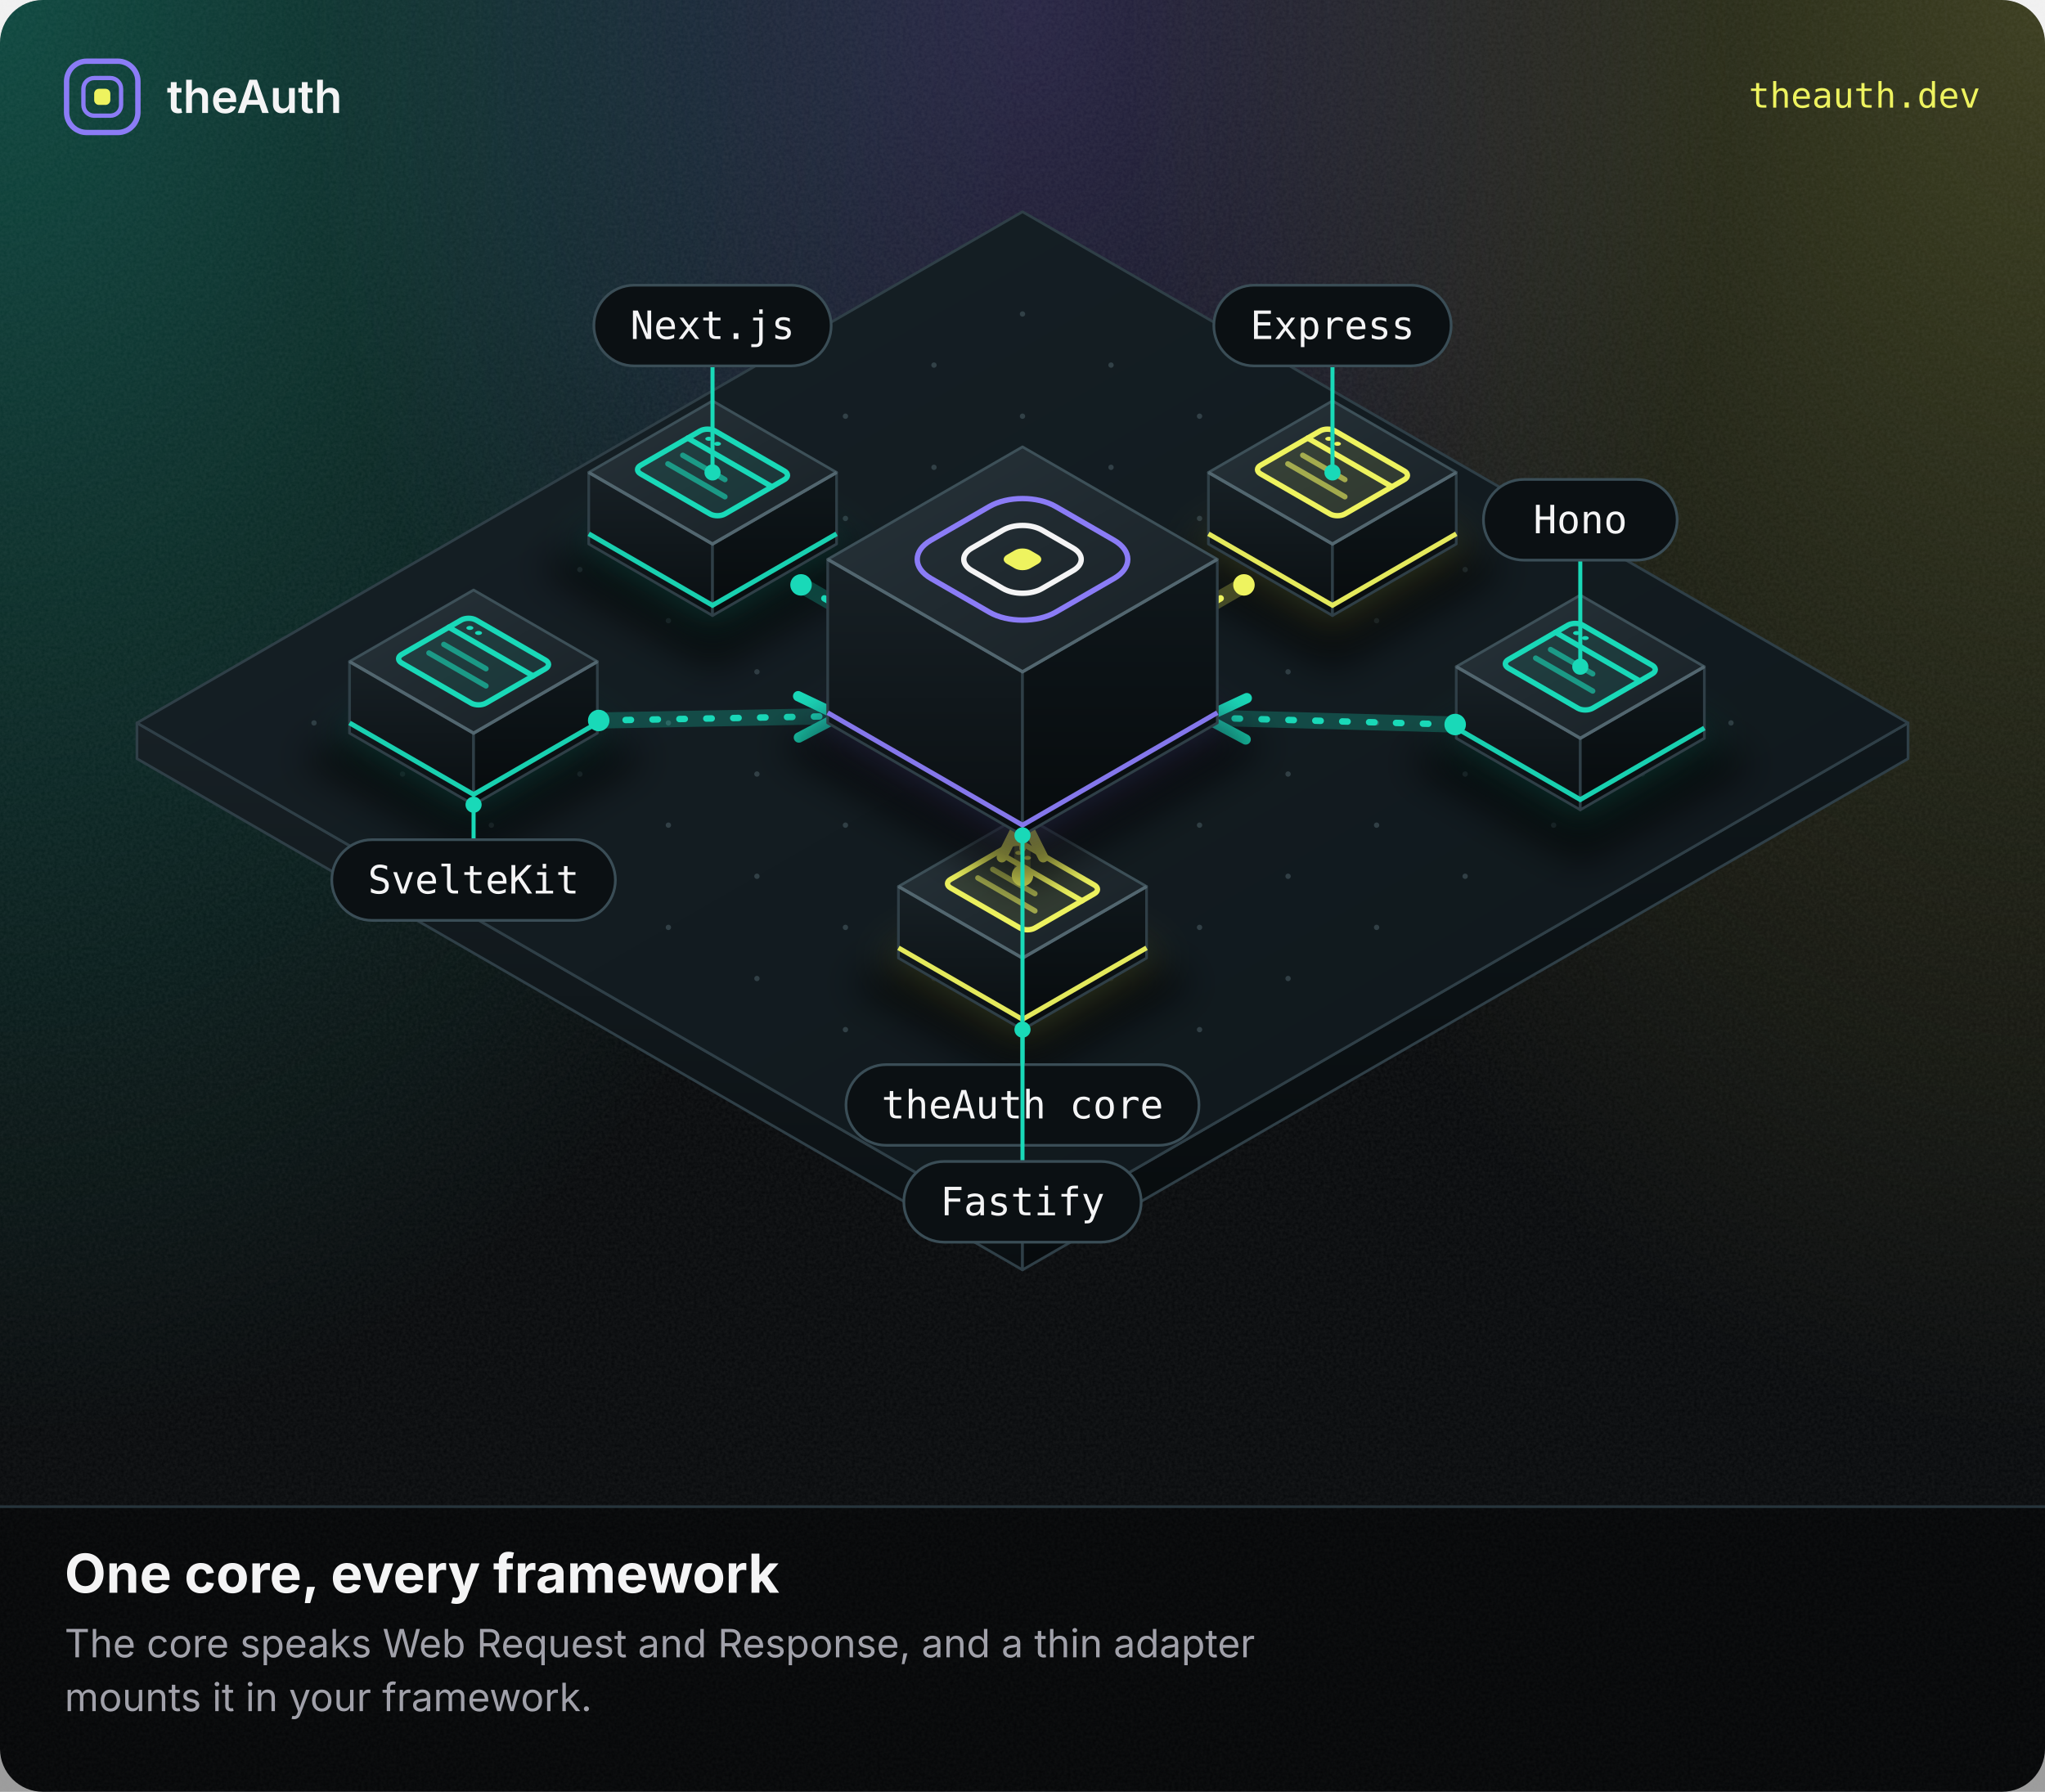
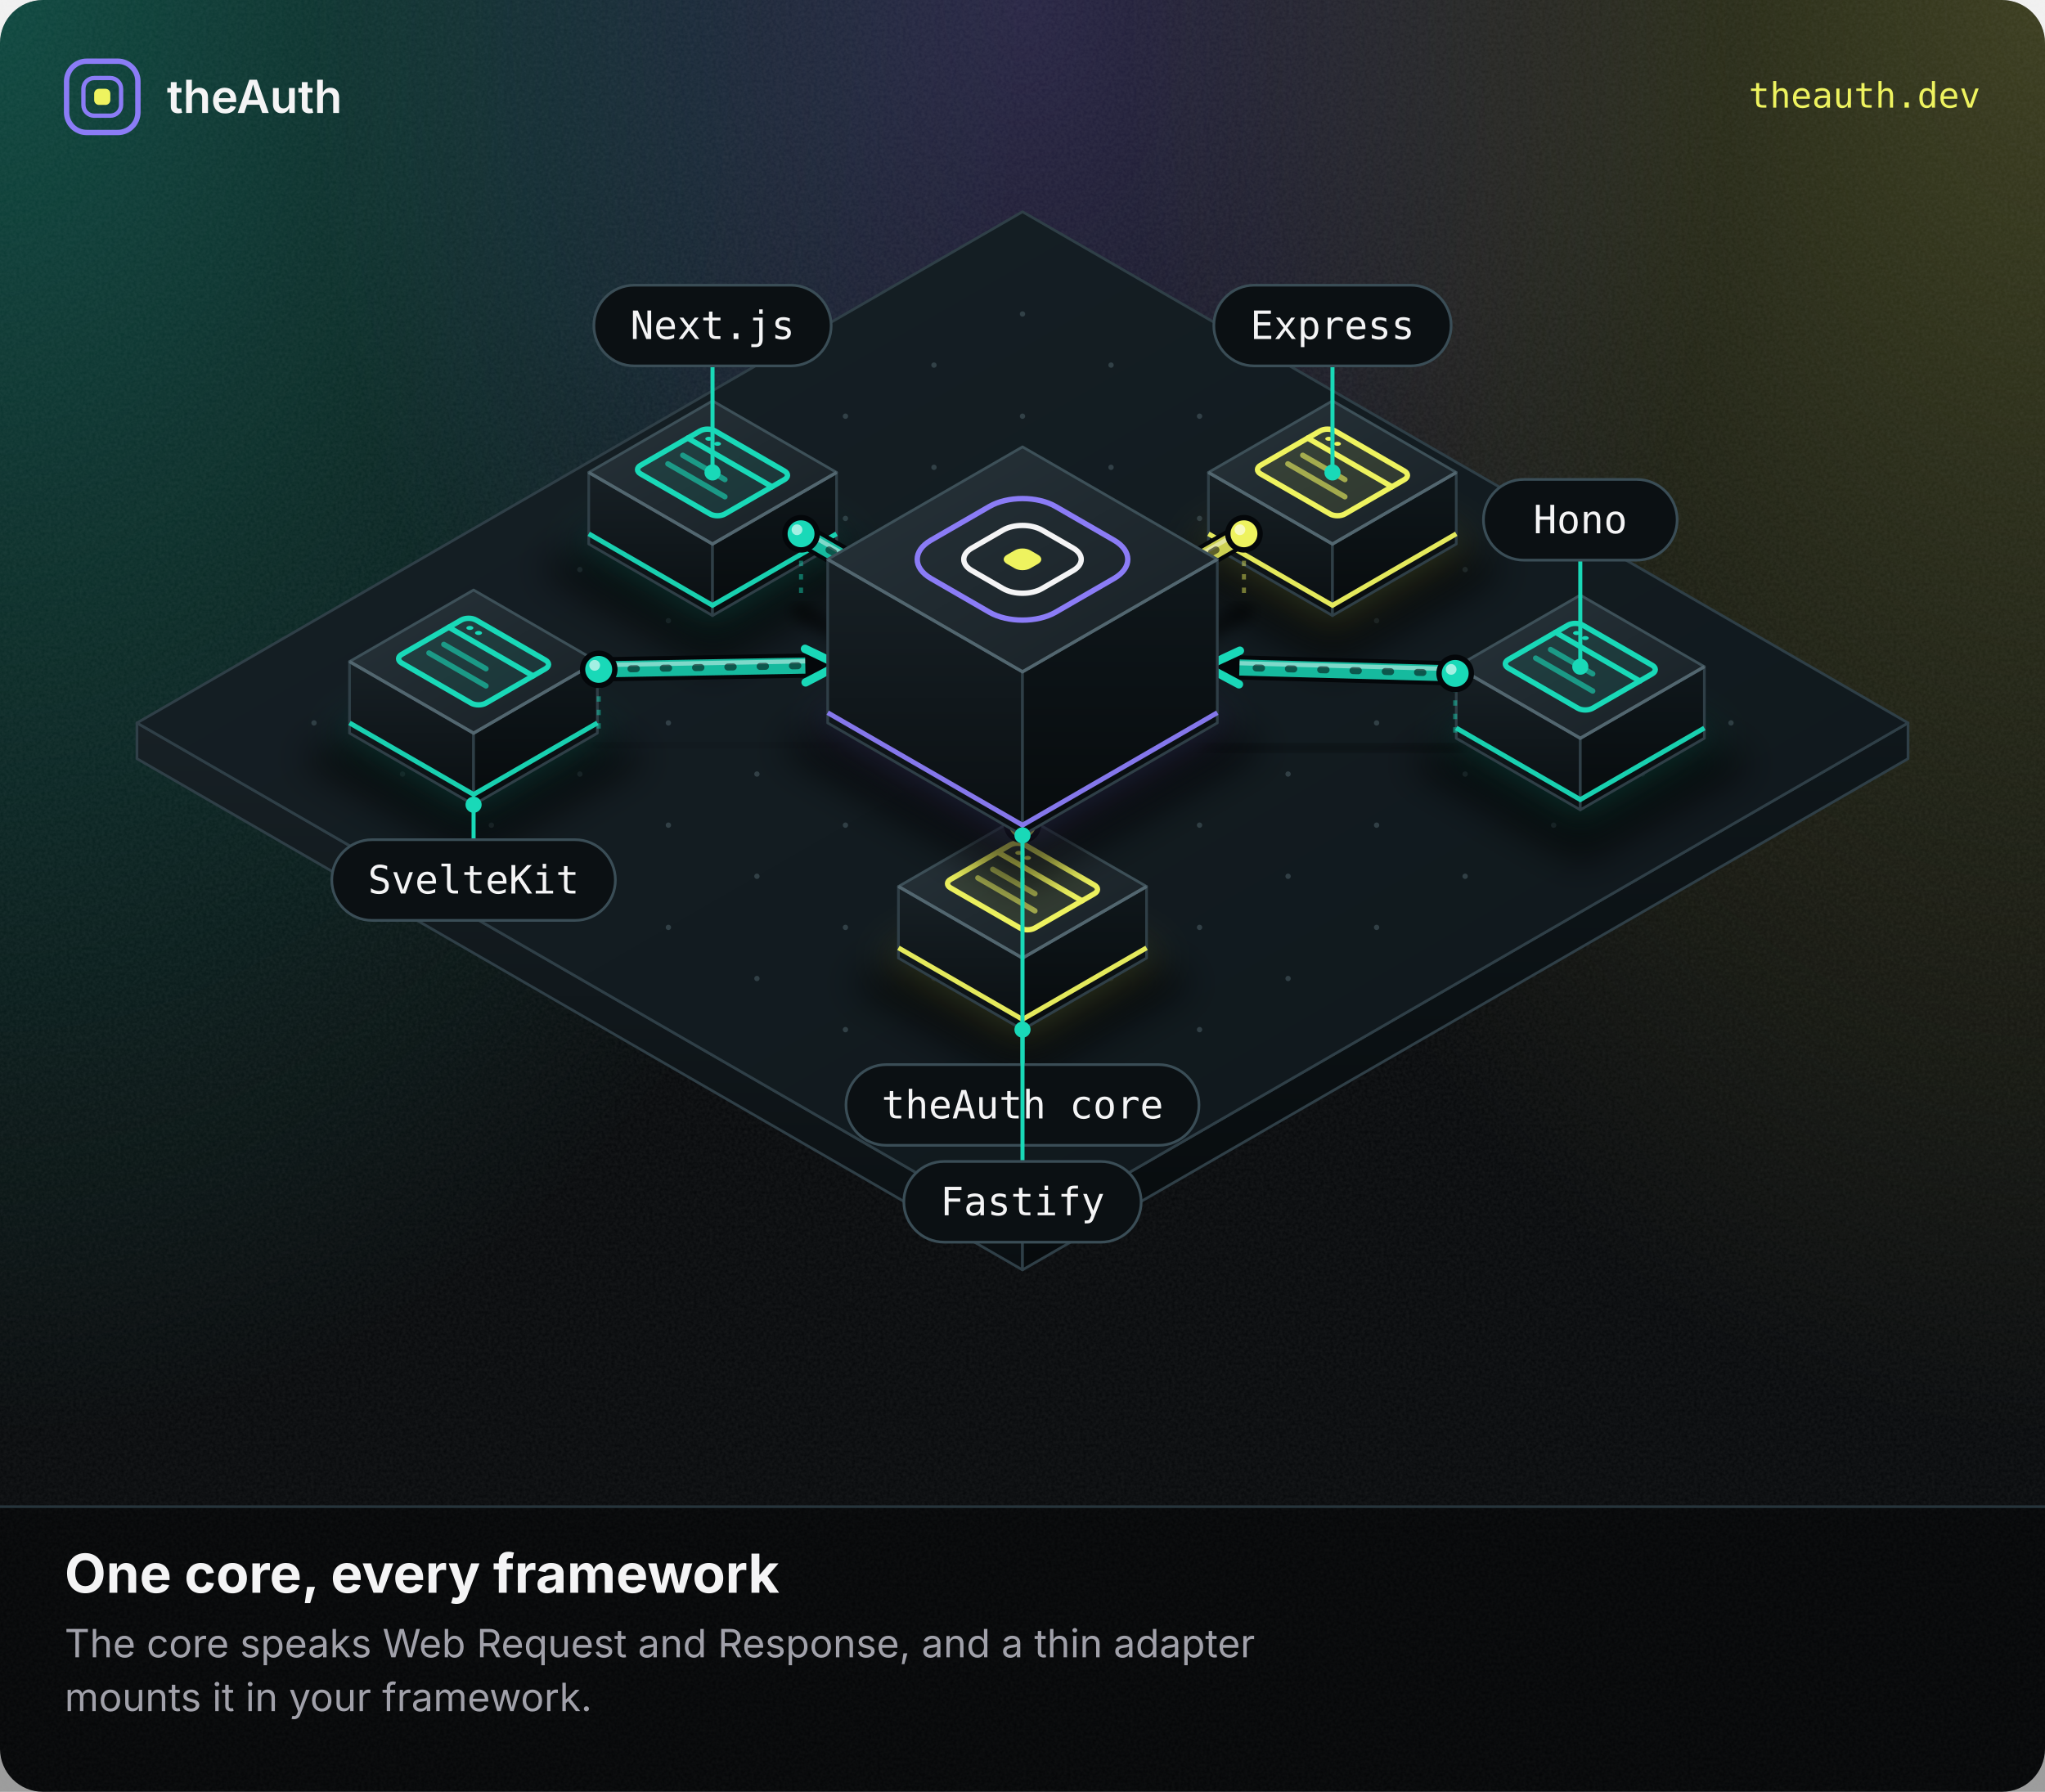
<svg xmlns="http://www.w3.org/2000/svg" viewBox="0 0 760 666" preserveAspectRatio="xMidYMid meet" role="img" aria-labelledby="t d" font-family="Inter,ui-sans-serif,system-ui,-apple-system,Segoe UI,Roboto,sans-serif">
  <defs>
    <radialGradient id="g1" cx="0" cy="0" r="1" gradientUnits="userSpaceOnUse" gradientTransform="translate(0 0) scale(380 532.8)">
      <stop stop-color="#19d9b8" stop-opacity=".30" />
      <stop offset="1" stop-color="#19d9b8" stop-opacity="0" />
    </radialGradient>
    <radialGradient id="g2" cx="0" cy="0" r="1" gradientUnits="userSpaceOnUse" gradientTransform="translate(380 0) scale(266 399.6)">
      <stop stop-color="#8b7cf6" stop-opacity=".24" />
      <stop offset="1" stop-color="#8b7cf6" stop-opacity="0" />
    </radialGradient>
    <radialGradient id="g3" cx="0" cy="0" r="1" gradientUnits="userSpaceOnUse" gradientTransform="translate(760 0) scale(342 532.8)">
      <stop stop-color="#eef35f" stop-opacity=".22" />
      <stop offset="1" stop-color="#eef35f" stop-opacity="0" />
    </radialGradient>
    <linearGradient id="tf" x1="0" y1="0" x2="1" y2="1">
      <stop stop-color="#27333a" />
      <stop offset="1" stop-color="#182025" />
    </linearGradient>
    <linearGradient id="lf" x1="0" y1="0" x2="0" y2="1">
      <stop stop-color="#172025" />
      <stop offset="1" stop-color="#0a0f12" />
    </linearGradient>
    <linearGradient id="rf" x1="0" y1="0" x2="0" y2="1">
      <stop stop-color="#0f171b" />
      <stop offset="1" stop-color="#070b0d" />
    </linearGradient>
    <linearGradient id="pf" x1="0" y1="0" x2="1" y2="1">
      <stop stop-color="#162026" />
      <stop offset="1" stop-color="#0f171b" />
    </linearGradient>
-     <marker id="mt" viewBox="0 0 10 10" refX="8" refY="5" markerWidth="8" markerHeight="8" orient="auto-start-reverse">
-       <path d="M1 1L9 5L1 9" fill="none" stroke="#19d9b8" stroke-width="2" stroke-linecap="round" stroke-linejoin="round" />
+     <marker id="mt" viewBox="0 0 10 10" refX="8" refY="5" markerWidth="6" markerHeight="6" orient="auto-start-reverse">
+       <path d="M1 1L9 5L1 9" fill="#04070a" stroke="#19d9b8" stroke-width="2" stroke-linecap="round" stroke-linejoin="round" />
    </marker>
-     <marker id="ml" viewBox="0 0 10 10" refX="8" refY="5" markerWidth="8" markerHeight="8" orient="auto-start-reverse">
-       <path d="M1 1L9 5L1 9" fill="none" stroke="#eef35f" stroke-width="2" stroke-linecap="round" stroke-linejoin="round" />
+     <marker id="ml" viewBox="0 0 10 10" refX="8" refY="5" markerWidth="6" markerHeight="6" orient="auto-start-reverse">
+       <path d="M1 1L9 5L1 9" fill="#04070a" stroke="#eef35f" stroke-width="2" stroke-linecap="round" stroke-linejoin="round" />
    </marker>
-     <marker id="mp" viewBox="0 0 10 10" refX="8" refY="5" markerWidth="8" markerHeight="8" orient="auto-start-reverse">
-       <path d="M1 1L9 5L1 9" fill="none" stroke="#8b7cf6" stroke-width="2" stroke-linecap="round" stroke-linejoin="round" />
+     <marker id="mp" viewBox="0 0 10 10" refX="8" refY="5" markerWidth="6" markerHeight="6" orient="auto-start-reverse">
+       <path d="M1 1L9 5L1 9" fill="#04070a" stroke="#8b7cf6" stroke-width="2" stroke-linecap="round" stroke-linejoin="round" />
    </marker>
-     <marker id="mr" viewBox="0 0 10 10" refX="8" refY="5" markerWidth="8" markerHeight="8" orient="auto-start-reverse">
-       <path d="M1 1L9 5L1 9" fill="none" stroke="#f87171" stroke-width="2" stroke-linecap="round" stroke-linejoin="round" />
+     <marker id="mr" viewBox="0 0 10 10" refX="8" refY="5" markerWidth="6" markerHeight="6" orient="auto-start-reverse">
+       <path d="M1 1L9 5L1 9" fill="#04070a" stroke="#f87171" stroke-width="2" stroke-linecap="round" stroke-linejoin="round" />
    </marker>
    <style>.flow{animation:flow 1.8s linear infinite}@keyframes flow{to{stroke-dashoffset:-20}}@media (prefers-reduced-motion:reduce){.flow{animation:none}}</style>
+     <filter id="sb" x="-20%" y="-20%" width="140%" height="140%">
+       <feGaussianBlur stdDeviation="2.5" />
+     </filter>
    <filter id="bl" x="-30%" y="-30%" width="160%" height="160%">
      <feGaussianBlur stdDeviation="7" />
    </filter>
    <filter id="n" x="0" y="0" width="100%" height="100%">
      <feTurbulence type="fractalNoise" baseFrequency=".85" numOctaves="2" seed="11" stitchTiles="stitch" />
      <feColorMatrix values="0 0 0 0 1  0 0 0 0 1  0 0 0 0 1  0 0 0 .7 0" />
    </filter>
  </defs>
  <rect width="760" height="666" rx="16" fill="#06080a" />
  <rect width="760" height="666" rx="16" fill="url(#g1)" />
  <rect width="760" height="666" rx="16" fill="url(#g2)" />
  <rect width="760" height="666" rx="16" fill="url(#g3)" />
  <rect width="760" height="666" rx="16" filter="url(#n)" opacity=".10" />
  <polygon points="50.9,282 380,472 380,458.7 50.9,268.7" fill="url(#lf)" stroke="#2f3f47" stroke-width="1" stroke-linejoin="round" />
  <polygon points="709.1,282 380,472 380,458.7 709.1,268.7" fill="url(#rf)" stroke="#2f3f47" stroke-width="1" stroke-linejoin="round" />
  <polygon points="380,78.7 709.1,268.7 380,458.7 50.9,268.7" fill="url(#pf)" stroke="#2f3f47" stroke-width="1" stroke-linejoin="round" />
  <circle cx="380" cy="116.7" r="1" fill="#46585f" opacity=".6" />
  <circle cx="347.1" cy="135.7" r="1" fill="#46585f" opacity=".6" />
  <circle cx="314.2" cy="154.7" r="1" fill="#46585f" opacity=".6" />
  <circle cx="281.3" cy="173.7" r="1" fill="#46585f" opacity=".6" />
  <circle cx="248.4" cy="192.7" r="1" fill="#46585f" opacity=".6" />
  <circle cx="215.5" cy="211.7" r="1" fill="#46585f" opacity=".6" />
  <circle cx="182.6" cy="230.7" r="1" fill="#46585f" opacity=".6" />
  <circle cx="149.6" cy="249.7" r="1" fill="#46585f" opacity=".6" />
  <circle cx="116.7" cy="268.7" r="1" fill="#46585f" opacity=".6" />
  <circle cx="412.9" cy="135.7" r="1" fill="#46585f" opacity=".6" />
  <circle cx="380" cy="154.7" r="1" fill="#46585f" opacity=".6" />
  <circle cx="347.1" cy="173.7" r="1" fill="#46585f" opacity=".6" />
  <circle cx="314.2" cy="192.7" r="1" fill="#46585f" opacity=".6" />
  <circle cx="281.3" cy="211.7" r="1" fill="#46585f" opacity=".6" />
  <circle cx="248.4" cy="230.7" r="1" fill="#46585f" opacity=".6" />
  <circle cx="215.5" cy="249.7" r="1" fill="#46585f" opacity=".6" />
  <circle cx="182.6" cy="268.7" r="1" fill="#46585f" opacity=".6" />
  <circle cx="149.6" cy="287.7" r="1" fill="#46585f" opacity=".6" />
  <circle cx="445.8" cy="154.7" r="1" fill="#46585f" opacity=".6" />
  <circle cx="412.9" cy="173.7" r="1" fill="#46585f" opacity=".6" />
  <circle cx="380" cy="192.7" r="1" fill="#46585f" opacity=".6" />
  <circle cx="347.1" cy="211.7" r="1" fill="#46585f" opacity=".6" />
  <circle cx="314.2" cy="230.7" r="1" fill="#46585f" opacity=".6" />
  <circle cx="281.3" cy="249.7" r="1" fill="#46585f" opacity=".6" />
  <circle cx="248.4" cy="268.7" r="1" fill="#46585f" opacity=".6" />
  <circle cx="215.5" cy="287.7" r="1" fill="#46585f" opacity=".6" />
  <circle cx="182.6" cy="306.7" r="1" fill="#46585f" opacity=".6" />
  <circle cx="478.7" cy="173.7" r="1" fill="#46585f" opacity=".6" />
  <circle cx="445.8" cy="192.7" r="1" fill="#46585f" opacity=".6" />
  <circle cx="412.9" cy="211.7" r="1" fill="#46585f" opacity=".6" />
  <circle cx="380" cy="230.7" r="1" fill="#46585f" opacity=".6" />
  <circle cx="347.1" cy="249.7" r="1" fill="#46585f" opacity=".6" />
  <circle cx="314.2" cy="268.7" r="1" fill="#46585f" opacity=".6" />
  <circle cx="281.3" cy="287.7" r="1" fill="#46585f" opacity=".6" />
  <circle cx="248.4" cy="306.7" r="1" fill="#46585f" opacity=".6" />
  <circle cx="215.5" cy="325.7" r="1" fill="#46585f" opacity=".6" />
  <circle cx="511.6" cy="192.7" r="1" fill="#46585f" opacity=".6" />
  <circle cx="478.7" cy="211.7" r="1" fill="#46585f" opacity=".6" />
  <circle cx="445.8" cy="230.7" r="1" fill="#46585f" opacity=".6" />
  <circle cx="412.9" cy="249.7" r="1" fill="#46585f" opacity=".6" />
  <circle cx="380" cy="268.7" r="1" fill="#46585f" opacity=".6" />
  <circle cx="347.1" cy="287.7" r="1" fill="#46585f" opacity=".6" />
  <circle cx="314.2" cy="306.7" r="1" fill="#46585f" opacity=".6" />
  <circle cx="281.3" cy="325.7" r="1" fill="#46585f" opacity=".6" />
  <circle cx="248.4" cy="344.7" r="1" fill="#46585f" opacity=".6" />
  <circle cx="544.5" cy="211.7" r="1" fill="#46585f" opacity=".6" />
  <circle cx="511.6" cy="230.7" r="1" fill="#46585f" opacity=".6" />
  <circle cx="478.7" cy="249.7" r="1" fill="#46585f" opacity=".6" />
  <circle cx="445.8" cy="268.7" r="1" fill="#46585f" opacity=".6" />
  <circle cx="412.9" cy="287.7" r="1" fill="#46585f" opacity=".6" />
  <circle cx="380" cy="306.7" r="1" fill="#46585f" opacity=".6" />
  <circle cx="347.1" cy="325.7" r="1" fill="#46585f" opacity=".6" />
  <circle cx="314.2" cy="344.7" r="1" fill="#46585f" opacity=".6" />
  <circle cx="281.3" cy="363.7" r="1" fill="#46585f" opacity=".6" />
  <circle cx="577.4" cy="230.7" r="1" fill="#46585f" opacity=".6" />
  <circle cx="544.5" cy="249.7" r="1" fill="#46585f" opacity=".6" />
  <circle cx="511.6" cy="268.7" r="1" fill="#46585f" opacity=".6" />
  <circle cx="478.7" cy="287.7" r="1" fill="#46585f" opacity=".6" />
  <circle cx="445.8" cy="306.7" r="1" fill="#46585f" opacity=".6" />
  <circle cx="412.9" cy="325.7" r="1" fill="#46585f" opacity=".6" />
  <circle cx="380" cy="344.7" r="1" fill="#46585f" opacity=".6" />
  <circle cx="347.1" cy="363.7" r="1" fill="#46585f" opacity=".6" />
  <circle cx="314.2" cy="382.7" r="1" fill="#46585f" opacity=".6" />
  <circle cx="610.4" cy="249.7" r="1" fill="#46585f" opacity=".6" />
  <circle cx="577.4" cy="268.7" r="1" fill="#46585f" opacity=".6" />
  <circle cx="544.5" cy="287.7" r="1" fill="#46585f" opacity=".6" />
  <circle cx="511.6" cy="306.7" r="1" fill="#46585f" opacity=".6" />
  <circle cx="478.7" cy="325.7" r="1" fill="#46585f" opacity=".6" />
  <circle cx="445.8" cy="344.7" r="1" fill="#46585f" opacity=".6" />
  <circle cx="412.9" cy="363.7" r="1" fill="#46585f" opacity=".6" />
  <circle cx="380" cy="382.7" r="1" fill="#46585f" opacity=".6" />
  <circle cx="347.1" cy="401.7" r="1" fill="#46585f" opacity=".6" />
  <circle cx="643.3" cy="268.7" r="1" fill="#46585f" opacity=".6" />
  <circle cx="610.4" cy="287.7" r="1" fill="#46585f" opacity=".6" />
  <circle cx="577.4" cy="306.7" r="1" fill="#46585f" opacity=".6" />
  <circle cx="544.5" cy="325.7" r="1" fill="#46585f" opacity=".6" />
  <circle cx="511.6" cy="344.7" r="1" fill="#46585f" opacity=".6" />
  <circle cx="478.7" cy="363.7" r="1" fill="#46585f" opacity=".6" />
  <circle cx="445.8" cy="382.7" r="1" fill="#46585f" opacity=".6" />
  <circle cx="412.9" cy="401.7" r="1" fill="#46585f" opacity=".6" />
  <circle cx="380" cy="420.7" r="1" fill="#46585f" opacity=".6" />
  <polygon points="264.8,174.5 329.3,211.7 264.8,248.9 200.3,211.7" fill="#000" opacity=".6" filter="url(#bl)" />
  <polygon points="264.8,171.8 317.5,202.2 264.8,232.6 212.2,202.2" fill="#19d9b8" opacity=".16" filter="url(#bl)" />
  <polygon points="218.8,202.2 264.8,228.8 264.8,202.2 218.8,175.6" fill="url(#lf)" stroke="#2f3f47" stroke-width="1" stroke-linejoin="round" />
  <polygon points="310.9,202.2 264.8,228.8 264.8,202.2 310.9,175.6" fill="url(#rf)" stroke="#2f3f47" stroke-width="1" stroke-linejoin="round" />
  <polygon points="264.8,149 310.9,175.6 264.8,202.2 218.8,175.6" fill="url(#tf)" stroke="#3d5058" stroke-width="1" stroke-linejoin="round" />
  <polyline points="218.8,175.6 264.8,202.2 310.9,175.6" fill="none" stroke="#52666f" stroke-width="1.2" />
  <polyline points="218.8,198.4 264.8,225 310.9,198.4" fill="none" stroke="#19d9b8" stroke-width="1.8" opacity=".95" />
  <g transform="matrix(46.071 26.6 -46.071 26.6 264.8 149)" fill="none" stroke-width="2" stroke-linecap="round" stroke-linejoin="round" style="vector-effect:non-scaling-stroke">
    <rect vector-effect="non-scaling-stroke" x=".16" y=".2" width=".68" height=".6" rx=".06" fill="#19d9b8" fill-opacity=".1" stroke="#19d9b8" />
    <path vector-effect="non-scaling-stroke" d="M.16 .36H.84" stroke="#19d9b8" />
    <circle vector-effect="non-scaling-stroke" cx=".25" cy=".28" r=".02" fill="#19d9b8" stroke="none" />
    <circle vector-effect="non-scaling-stroke" cx=".32" cy=".28" r=".02" fill="#19d9b8" stroke="none" />
    <path vector-effect="non-scaling-stroke" d="M.26 .5H.6M.26 .62H.72" stroke="#19d9b8" stroke-opacity=".6" />
  </g>
-   <polyline points="297.7,217.4 330.6,236.4" fill="none" stroke="#19d9b8" stroke-opacity=".25" stroke-width="6" stroke-linecap="round" stroke-linejoin="round" />
-   <polyline class="flow" points="297.7,217.4 330.6,236.4" fill="none" stroke="#19d9b8" stroke-width="2.4" stroke-dasharray="2 8" stroke-linecap="round" stroke-linejoin="round" marker-end="url(#mt)" />
-   <circle cx="297.7" cy="217.4" r="4" fill="#19d9b8" />
+   <polyline points="297.7,227.3 330.6,246.3" fill="none" stroke="#000" stroke-opacity=".5" stroke-width="7" stroke-linecap="round" stroke-linejoin="round" filter="url(#sb)" />
+   <line x1="297.7" y1="198.4" x2="297.7" y2="221.2" stroke="#19d9b8" stroke-opacity=".45" stroke-width="1.5" stroke-dasharray="2 3" />
+   <line x1="330.6" y1="217.4" x2="330.6" y2="240.2" stroke="#19d9b8" stroke-opacity=".45" stroke-width="1.5" stroke-dasharray="2 3" />
+   <polyline points="297.7,198.4 330.6,217.4" fill="none" stroke="#04070a" stroke-width="9" stroke-linecap="round" stroke-linejoin="round" />
+   <polyline points="297.7,198.4 330.6,217.4" fill="none" stroke="#19d9b8" stroke-opacity=".85" stroke-width="6" stroke-linecap="round" stroke-linejoin="round" />
+   <polyline points="297.7,196.8 330.6,215.8" fill="none" stroke="#fff" stroke-opacity=".45" stroke-width="1.6" stroke-linecap="round" stroke-linejoin="round" />
+   <polyline class="flow" points="297.7,198.4 330.6,217.4" fill="none" stroke="#04070a" stroke-opacity=".55" stroke-width="2.6" stroke-dasharray="2 10" stroke-linecap="round" stroke-linejoin="round" marker-end="url(#mt)" />
+   <circle cx="297.7" cy="198.4" r="6" fill="#19d9b8" stroke="#04070a" stroke-width="2" />
+   <circle cx="296.2" cy="196.9" r="2" fill="#fff" fill-opacity=".6" />
  <polygon points="495.2,174.5 559.7,211.7 495.2,248.9 430.7,211.7" fill="#000" opacity=".6" filter="url(#bl)" />
  <polygon points="495.2,171.8 547.8,202.2 495.2,232.6 442.5,202.2" fill="#eef35f" opacity=".16" filter="url(#bl)" />
  <polygon points="449.1,202.2 495.2,228.8 495.2,202.2 449.1,175.6" fill="url(#lf)" stroke="#2f3f47" stroke-width="1" stroke-linejoin="round" />
  <polygon points="541.2,202.2 495.2,228.8 495.2,202.2 541.2,175.6" fill="url(#rf)" stroke="#2f3f47" stroke-width="1" stroke-linejoin="round" />
  <polygon points="495.2,149 541.2,175.6 495.2,202.2 449.1,175.6" fill="url(#tf)" stroke="#3d5058" stroke-width="1" stroke-linejoin="round" />
  <polyline points="449.1,175.6 495.2,202.2 541.2,175.6" fill="none" stroke="#52666f" stroke-width="1.2" />
  <polyline points="449.1,198.4 495.2,225 541.2,198.4" fill="none" stroke="#eef35f" stroke-width="1.8" opacity=".95" />
  <g transform="matrix(46.071 26.6 -46.071 26.6 495.2 149)" fill="none" stroke-width="2" stroke-linecap="round" stroke-linejoin="round" style="vector-effect:non-scaling-stroke">
    <rect vector-effect="non-scaling-stroke" x=".16" y=".2" width=".68" height=".6" rx=".06" fill="#eef35f" fill-opacity=".1" stroke="#eef35f" />
    <path vector-effect="non-scaling-stroke" d="M.16 .36H.84" stroke="#eef35f" />
    <circle vector-effect="non-scaling-stroke" cx=".25" cy=".28" r=".02" fill="#eef35f" stroke="none" />
    <circle vector-effect="non-scaling-stroke" cx=".32" cy=".28" r=".02" fill="#eef35f" stroke="none" />
    <path vector-effect="non-scaling-stroke" d="M.26 .5H.6M.26 .62H.72" stroke="#eef35f" stroke-opacity=".6" />
  </g>
-   <polyline points="462.3,217.4 429.4,236.4" fill="none" stroke="#eef35f" stroke-opacity=".25" stroke-width="6" stroke-linecap="round" stroke-linejoin="round" />
-   <polyline class="flow" points="462.3,217.4 429.4,236.4" fill="none" stroke="#eef35f" stroke-width="2.4" stroke-dasharray="2 8" stroke-linecap="round" stroke-linejoin="round" marker-end="url(#ml)" />
-   <circle cx="462.3" cy="217.4" r="4" fill="#eef35f" />
+   <polyline points="462.3,227.3 429.4,246.3" fill="none" stroke="#000" stroke-opacity=".5" stroke-width="7" stroke-linecap="round" stroke-linejoin="round" filter="url(#sb)" />
+   <line x1="462.3" y1="198.4" x2="462.3" y2="221.2" stroke="#eef35f" stroke-opacity=".45" stroke-width="1.5" stroke-dasharray="2 3" />
+   <line x1="429.4" y1="217.4" x2="429.4" y2="240.2" stroke="#eef35f" stroke-opacity=".45" stroke-width="1.5" stroke-dasharray="2 3" />
+   <polyline points="462.3,198.4 429.4,217.4" fill="none" stroke="#04070a" stroke-width="9" stroke-linecap="round" stroke-linejoin="round" />
+   <polyline points="462.3,198.4 429.4,217.4" fill="none" stroke="#eef35f" stroke-opacity=".85" stroke-width="6" stroke-linecap="round" stroke-linejoin="round" />
+   <polyline points="462.3,196.8 429.4,215.8" fill="none" stroke="#fff" stroke-opacity=".45" stroke-width="1.6" stroke-linecap="round" stroke-linejoin="round" />
+   <polyline class="flow" points="462.3,198.4 429.4,217.4" fill="none" stroke="#04070a" stroke-opacity=".55" stroke-width="2.6" stroke-dasharray="2 10" stroke-linecap="round" stroke-linejoin="round" marker-end="url(#ml)" />
+   <circle cx="462.3" cy="198.4" r="6" fill="#eef35f" stroke="#04070a" stroke-width="2" />
+   <circle cx="460.8" cy="196.9" r="2" fill="#fff" fill-opacity=".6" />
  <polygon points="587.3,246.7 651.8,283.9 587.3,321.1 522.8,283.9" fill="#000" opacity=".6" filter="url(#bl)" />
  <polygon points="587.3,244 640,274.4 587.3,304.8 534.7,274.4" fill="#19d9b8" opacity=".16" filter="url(#bl)" />
  <polygon points="541.2,274.4 587.3,301 587.3,274.4 541.2,247.8" fill="url(#lf)" stroke="#2f3f47" stroke-width="1" stroke-linejoin="round" />
  <polygon points="633.4,274.4 587.3,301 587.3,274.4 633.4,247.8" fill="url(#rf)" stroke="#2f3f47" stroke-width="1" stroke-linejoin="round" />
  <polygon points="587.3,221.2 633.4,247.8 587.3,274.4 541.2,247.8" fill="url(#tf)" stroke="#3d5058" stroke-width="1" stroke-linejoin="round" />
  <polyline points="541.2,247.8 587.3,274.4 633.4,247.8" fill="none" stroke="#52666f" stroke-width="1.2" />
  <polyline points="541.2,270.6 587.3,297.2 633.4,270.6" fill="none" stroke="#19d9b8" stroke-width="1.8" opacity=".95" />
  <g transform="matrix(46.071 26.6 -46.071 26.6 587.3 221.2)" fill="none" stroke-width="2" stroke-linecap="round" stroke-linejoin="round" style="vector-effect:non-scaling-stroke">
    <rect vector-effect="non-scaling-stroke" x=".16" y=".2" width=".68" height=".6" rx=".06" fill="#19d9b8" fill-opacity=".1" stroke="#19d9b8" />
    <path vector-effect="non-scaling-stroke" d="M.16 .36H.84" stroke="#19d9b8" />
    <circle vector-effect="non-scaling-stroke" cx=".25" cy=".28" r=".02" fill="#19d9b8" stroke="none" />
    <circle vector-effect="non-scaling-stroke" cx=".32" cy=".28" r=".02" fill="#19d9b8" stroke="none" />
    <path vector-effect="non-scaling-stroke" d="M.26 .5H.6M.26 .62H.72" stroke="#19d9b8" stroke-opacity=".6" />
  </g>
-   <polyline points="540.8,269.3 449.7,266.8" fill="none" stroke="#19d9b8" stroke-opacity=".25" stroke-width="6" stroke-linecap="round" stroke-linejoin="round" />
-   <polyline class="flow" points="540.8,269.3 449.7,266.8" fill="none" stroke="#19d9b8" stroke-width="2.4" stroke-dasharray="2 8" stroke-linecap="round" stroke-linejoin="round" marker-end="url(#mt)" />
-   <circle cx="540.8" cy="269.3" r="4" fill="#19d9b8" />
+   <polyline points="540.8,279.2 449.7,276.7" fill="none" stroke="#000" stroke-opacity=".5" stroke-width="7" stroke-linecap="round" stroke-linejoin="round" filter="url(#sb)" />
+   <line x1="540.8" y1="250.3" x2="540.8" y2="273.1" stroke="#19d9b8" stroke-opacity=".45" stroke-width="1.5" stroke-dasharray="2 3" />
+   <line x1="449.7" y1="247.8" x2="449.7" y2="270.6" stroke="#19d9b8" stroke-opacity=".45" stroke-width="1.5" stroke-dasharray="2 3" />
+   <polyline points="540.8,250.3 449.7,247.8" fill="none" stroke="#04070a" stroke-width="9" stroke-linecap="round" stroke-linejoin="round" />
+   <polyline points="540.8,250.3 449.7,247.8" fill="none" stroke="#19d9b8" stroke-opacity=".85" stroke-width="6" stroke-linecap="round" stroke-linejoin="round" />
+   <polyline points="540.8,248.7 449.7,246.2" fill="none" stroke="#fff" stroke-opacity=".45" stroke-width="1.6" stroke-linecap="round" stroke-linejoin="round" />
+   <polyline class="flow" points="540.8,250.3 449.7,247.8" fill="none" stroke="#04070a" stroke-opacity=".55" stroke-width="2.6" stroke-dasharray="2 10" stroke-linecap="round" stroke-linejoin="round" marker-end="url(#mt)" />
+   <circle cx="540.8" cy="250.3" r="6" fill="#19d9b8" stroke="#04070a" stroke-width="2" />
+   <circle cx="539.3" cy="248.8" r="2" fill="#fff" fill-opacity=".6" />
  <polygon points="380,328.4 444.5,365.6 380,402.8 315.5,365.6" fill="#000" opacity=".6" filter="url(#bl)" />
  <polygon points="380,325.7 432.7,356.1 380,386.5 327.3,356.1" fill="#eef35f" opacity=".16" filter="url(#bl)" />
  <polygon points="333.9,356.1 380,382.7 380,356.1 333.9,329.5" fill="url(#lf)" stroke="#2f3f47" stroke-width="1" stroke-linejoin="round" />
  <polygon points="426.1,356.1 380,382.7 380,356.1 426.1,329.5" fill="url(#rf)" stroke="#2f3f47" stroke-width="1" stroke-linejoin="round" />
  <polygon points="380,302.9 426.1,329.5 380,356.1 333.9,329.5" fill="url(#tf)" stroke="#3d5058" stroke-width="1" stroke-linejoin="round" />
  <polyline points="333.9,329.5 380,356.1 426.1,329.5" fill="none" stroke="#52666f" stroke-width="1.2" />
  <polyline points="333.9,352.3 380,378.9 426.1,352.3" fill="none" stroke="#eef35f" stroke-width="1.8" opacity=".95" />
  <g transform="matrix(46.071 26.6 -46.071 26.6 380 302.9)" fill="none" stroke-width="2" stroke-linecap="round" stroke-linejoin="round" style="vector-effect:non-scaling-stroke">
    <rect vector-effect="non-scaling-stroke" x=".16" y=".2" width=".68" height=".6" rx=".06" fill="#eef35f" fill-opacity=".1" stroke="#eef35f" />
    <path vector-effect="non-scaling-stroke" d="M.16 .36H.84" stroke="#eef35f" />
    <circle vector-effect="non-scaling-stroke" cx=".25" cy=".28" r=".02" fill="#eef35f" stroke="none" />
    <circle vector-effect="non-scaling-stroke" cx=".32" cy=".28" r=".02" fill="#eef35f" stroke="none" />
    <path vector-effect="non-scaling-stroke" d="M.26 .5H.6M.26 .62H.72" stroke="#eef35f" stroke-opacity=".6" />
  </g>
-   <polyline points="380,325.4 380,305.2" fill="none" stroke="#eef35f" stroke-opacity=".25" stroke-width="6" stroke-linecap="round" stroke-linejoin="round" />
-   <polyline class="flow" points="380,325.4 380,305.2" fill="none" stroke="#eef35f" stroke-width="2.4" stroke-dasharray="2 8" stroke-linecap="round" stroke-linejoin="round" marker-end="url(#ml)" />
-   <circle cx="380" cy="325.4" r="4" fill="#eef35f" />
+   <polyline points="380,335.3 380,315.1" fill="none" stroke="#000" stroke-opacity=".5" stroke-width="7" stroke-linecap="round" stroke-linejoin="round" filter="url(#sb)" />
+   <line x1="380" y1="306.4" x2="380" y2="329.2" stroke="#eef35f" stroke-opacity=".45" stroke-width="1.5" stroke-dasharray="2 3" />
+   <line x1="380" y1="286.2" x2="380" y2="309" stroke="#eef35f" stroke-opacity=".45" stroke-width="1.5" stroke-dasharray="2 3" />
+   <polyline points="380,306.4 380,286.2" fill="none" stroke="#04070a" stroke-width="9" stroke-linecap="round" stroke-linejoin="round" />
+   <polyline points="380,306.4 380,286.2" fill="none" stroke="#eef35f" stroke-opacity=".85" stroke-width="6" stroke-linecap="round" stroke-linejoin="round" />
+   <polyline points="380,304.8 380,284.6" fill="none" stroke="#fff" stroke-opacity=".45" stroke-width="1.6" stroke-linecap="round" stroke-linejoin="round" />
+   <polyline class="flow" points="380,306.4 380,286.2" fill="none" stroke="#04070a" stroke-opacity=".55" stroke-width="2.6" stroke-dasharray="2 10" stroke-linecap="round" stroke-linejoin="round" marker-end="url(#ml)" />
+   <circle cx="380" cy="306.4" r="6" fill="#eef35f" stroke="#04070a" stroke-width="2" />
+   <circle cx="378.5" cy="304.9" r="2" fill="#fff" fill-opacity=".6" />
  <polygon points="176,244.8 240.5,282 176,319.2 111.5,282" fill="#000" opacity=".6" filter="url(#bl)" />
  <polygon points="176,242.1 228.6,272.5 176,302.9 123.3,272.5" fill="#19d9b8" opacity=".16" filter="url(#bl)" />
  <polygon points="129.9,272.5 176,299.1 176,272.5 129.9,245.9" fill="url(#lf)" stroke="#2f3f47" stroke-width="1" stroke-linejoin="round" />
  <polygon points="222,272.5 176,299.1 176,272.5 222,245.9" fill="url(#rf)" stroke="#2f3f47" stroke-width="1" stroke-linejoin="round" />
  <polygon points="176,219.3 222,245.9 176,272.5 129.9,245.9" fill="url(#tf)" stroke="#3d5058" stroke-width="1" stroke-linejoin="round" />
  <polyline points="129.9,245.9 176,272.5 222,245.9" fill="none" stroke="#52666f" stroke-width="1.2" />
  <polyline points="129.9,268.7 176,295.3 222,268.7" fill="none" stroke="#19d9b8" stroke-width="1.8" opacity=".95" />
  <g transform="matrix(46.071 26.6 -46.071 26.6 176 219.3)" fill="none" stroke-width="2" stroke-linecap="round" stroke-linejoin="round" style="vector-effect:non-scaling-stroke">
    <rect vector-effect="non-scaling-stroke" x=".16" y=".2" width=".68" height=".6" rx=".06" fill="#19d9b8" fill-opacity=".1" stroke="#19d9b8" />
    <path vector-effect="non-scaling-stroke" d="M.16 .36H.84" stroke="#19d9b8" />
    <circle vector-effect="non-scaling-stroke" cx=".25" cy=".28" r=".02" fill="#19d9b8" stroke="none" />
    <circle vector-effect="non-scaling-stroke" cx=".32" cy=".28" r=".02" fill="#19d9b8" stroke="none" />
    <path vector-effect="non-scaling-stroke" d="M.26 .5H.6M.26 .62H.72" stroke="#19d9b8" stroke-opacity=".6" />
  </g>
-   <polyline points="222.5,267.8 310.2,266.2" fill="none" stroke="#19d9b8" stroke-opacity=".25" stroke-width="6" stroke-linecap="round" stroke-linejoin="round" />
-   <polyline class="flow" points="222.5,267.8 310.2,266.2" fill="none" stroke="#19d9b8" stroke-width="2.4" stroke-dasharray="2 8" stroke-linecap="round" stroke-linejoin="round" marker-end="url(#mt)" />
-   <circle cx="222.5" cy="267.8" r="4" fill="#19d9b8" />
+   <polyline points="222.5,277.7 310.2,276.1" fill="none" stroke="#000" stroke-opacity=".5" stroke-width="7" stroke-linecap="round" stroke-linejoin="round" filter="url(#sb)" />
+   <line x1="222.5" y1="248.8" x2="222.5" y2="271.6" stroke="#19d9b8" stroke-opacity=".45" stroke-width="1.5" stroke-dasharray="2 3" />
+   <line x1="310.2" y1="247.2" x2="310.2" y2="270" stroke="#19d9b8" stroke-opacity=".45" stroke-width="1.5" stroke-dasharray="2 3" />
+   <polyline points="222.5,248.8 310.2,247.2" fill="none" stroke="#04070a" stroke-width="9" stroke-linecap="round" stroke-linejoin="round" />
+   <polyline points="222.5,248.8 310.2,247.2" fill="none" stroke="#19d9b8" stroke-opacity=".85" stroke-width="6" stroke-linecap="round" stroke-linejoin="round" />
+   <polyline points="222.5,247.2 310.2,245.6" fill="none" stroke="#fff" stroke-opacity=".45" stroke-width="1.6" stroke-linecap="round" stroke-linejoin="round" />
+   <polyline class="flow" points="222.5,248.8 310.2,247.2" fill="none" stroke="#04070a" stroke-opacity=".55" stroke-width="2.6" stroke-dasharray="2 10" stroke-linecap="round" stroke-linejoin="round" marker-end="url(#mt)" />
+   <circle cx="222.5" cy="248.8" r="6" fill="#19d9b8" stroke="#04070a" stroke-width="2" />
+   <circle cx="221" cy="247.3" r="2" fill="#fff" fill-opacity=".6" />
  <polygon points="380,225.8 470.8,278.2 380,330.6 289.2,278.2" fill="#000" opacity=".6" filter="url(#bl)" />
  <polygon points="380,223.1 459,268.7 380,314.3 301,268.7" fill="#8b7cf6" opacity=".16" filter="url(#bl)" />
  <polygon points="307.6,268.7 380,310.5 380,249.7 307.6,207.9" fill="url(#lf)" stroke="#2f3f47" stroke-width="1" stroke-linejoin="round" />
  <polygon points="452.4,268.7 380,310.5 380,249.7 452.4,207.9" fill="url(#rf)" stroke="#2f3f47" stroke-width="1" stroke-linejoin="round" />
  <polygon points="380,166.1 452.4,207.9 380,249.7 307.6,207.9" fill="url(#tf)" stroke="#3d5058" stroke-width="1" stroke-linejoin="round" />
  <polyline points="307.6,207.9 380,249.7 452.4,207.9" fill="none" stroke="#52666f" stroke-width="1.2" />
  <polyline points="307.6,264.9 380,306.7 452.4,264.9" fill="none" stroke="#8b7cf6" stroke-width="1.8" opacity=".95" />
  <g transform="matrix(72.398 41.8 -72.398 41.8 380 166.1)" fill="none" stroke-width="2" stroke-linecap="round" stroke-linejoin="round" style="vector-effect:non-scaling-stroke">
    <rect vector-effect="non-scaling-stroke" x=".18" y=".18" width=".64" height=".64" rx=".17" fill="none" stroke="#8b7cf6" />
    <rect vector-effect="non-scaling-stroke" x=".32" y=".32" width=".36" height=".36" rx=".1" fill="none" stroke="#f4f4f5" />
    <rect vector-effect="non-scaling-stroke" x=".44" y=".44" width=".12" height=".12" rx=".04" fill="#eef35f" stroke="none" />
  </g>
  <line x1="380" y1="310.5" x2="380" y2="395.7" stroke="#19d9b8" stroke-width="1.5" />
  <circle cx="380" cy="310.5" r="3" fill="#19d9b8" />
  <rect x="314.4" y="395.7" width="131.2" height="30" rx="15" fill="#0b1013" stroke="#3a4d56" />
  <text x="380" y="415.7" text-anchor="middle" font-size="14.5" fill="#f4f4f5" font-family="ui-monospace,JetBrains Mono,Menlo,Consolas,monospace">theAuth core</text>
  <line x1="264.8" y1="136" x2="264.8" y2="175.6" stroke="#19d9b8" stroke-width="1.5" />
  <circle cx="264.8" cy="175.6" r="3" fill="#19d9b8" />
  <rect x="220.7" y="106" width="88.2" height="30" rx="15" fill="#0b1013" stroke="#3a4d56" />
  <text x="264.8" y="126" text-anchor="middle" font-size="14.5" fill="#f4f4f5" font-family="ui-monospace,JetBrains Mono,Menlo,Consolas,monospace">Next.js</text>
  <line x1="495.2" y1="136" x2="495.2" y2="175.6" stroke="#19d9b8" stroke-width="1.5" />
  <circle cx="495.2" cy="175.6" r="3" fill="#19d9b8" />
  <rect x="451.1" y="106" width="88.2" height="30" rx="15" fill="#0b1013" stroke="#3a4d56" />
  <text x="495.2" y="126" text-anchor="middle" font-size="14.5" fill="#f4f4f5" font-family="ui-monospace,JetBrains Mono,Menlo,Consolas,monospace">Express</text>
  <line x1="587.3" y1="208.2" x2="587.3" y2="247.8" stroke="#19d9b8" stroke-width="1.5" />
  <circle cx="587.3" cy="247.8" r="3" fill="#19d9b8" />
  <rect x="551.3" y="178.2" width="72" height="30" rx="15" fill="#0b1013" stroke="#3a4d56" />
  <text x="587.3" y="198.2" text-anchor="middle" font-size="14.5" fill="#f4f4f5" font-family="ui-monospace,JetBrains Mono,Menlo,Consolas,monospace">Hono</text>
  <line x1="380" y1="382.7" x2="380" y2="431.7" stroke="#19d9b8" stroke-width="1.5" />
  <circle cx="380" cy="382.7" r="3" fill="#19d9b8" />
  <rect x="335.9" y="431.7" width="88.2" height="30" rx="15" fill="#0b1013" stroke="#3a4d56" />
  <text x="380" y="451.7" text-anchor="middle" font-size="14.5" fill="#f4f4f5" font-family="ui-monospace,JetBrains Mono,Menlo,Consolas,monospace">Fastify</text>
  <line x1="176" y1="299.1" x2="176" y2="312.1" stroke="#19d9b8" stroke-width="1.5" />
  <circle cx="176" cy="299.1" r="3" fill="#19d9b8" />
  <rect x="123.3" y="312.1" width="105.4" height="30" rx="15" fill="#0b1013" stroke="#3a4d56" />
  <text x="176" y="332.1" text-anchor="middle" font-size="14.5" fill="#f4f4f5" font-family="ui-monospace,JetBrains Mono,Menlo,Consolas,monospace">SvelteKit</text>
  <g transform="translate(24 22)">
    <rect x=".75" y=".75" width="26.5" height="26.5" rx="7.5" fill="none" stroke="#8b7cf6" stroke-width="2" />
    <rect x="7" y="7" width="14" height="14" rx="4" fill="none" stroke="#8b7cf6" stroke-width="1.6" />
    <rect x="11" y="11" width="6" height="6" rx="1.8" fill="#eef35f" />
    <text x="38" y="20" font-size="17" font-weight="600" fill="#f4f4f5">theAuth</text>
  </g>
  <rect x="0" y="560" width="760" height="106" fill="#000" opacity=".35" />
  <line x1="0" y1="560" x2="760" y2="560" stroke="#26343b" />
  <text x="24" y="592" font-size="20" font-weight="650" fill="#f4f4f5">One core, every framework</text>
  <text x="24" y="616" font-size="14.5" fill="#a1a1aa">The core speaks Web Request and Response, and a thin adapter</text>
  <text x="24" y="636" font-size="14.5" fill="#a1a1aa">mounts it in your framework.</text>
  <text x="736" y="40" text-anchor="end" font-size="13" fill="#eef35f" font-family="ui-monospace,JetBrains Mono,Menlo,Consolas,monospace">theauth.dev</text>
</svg>
